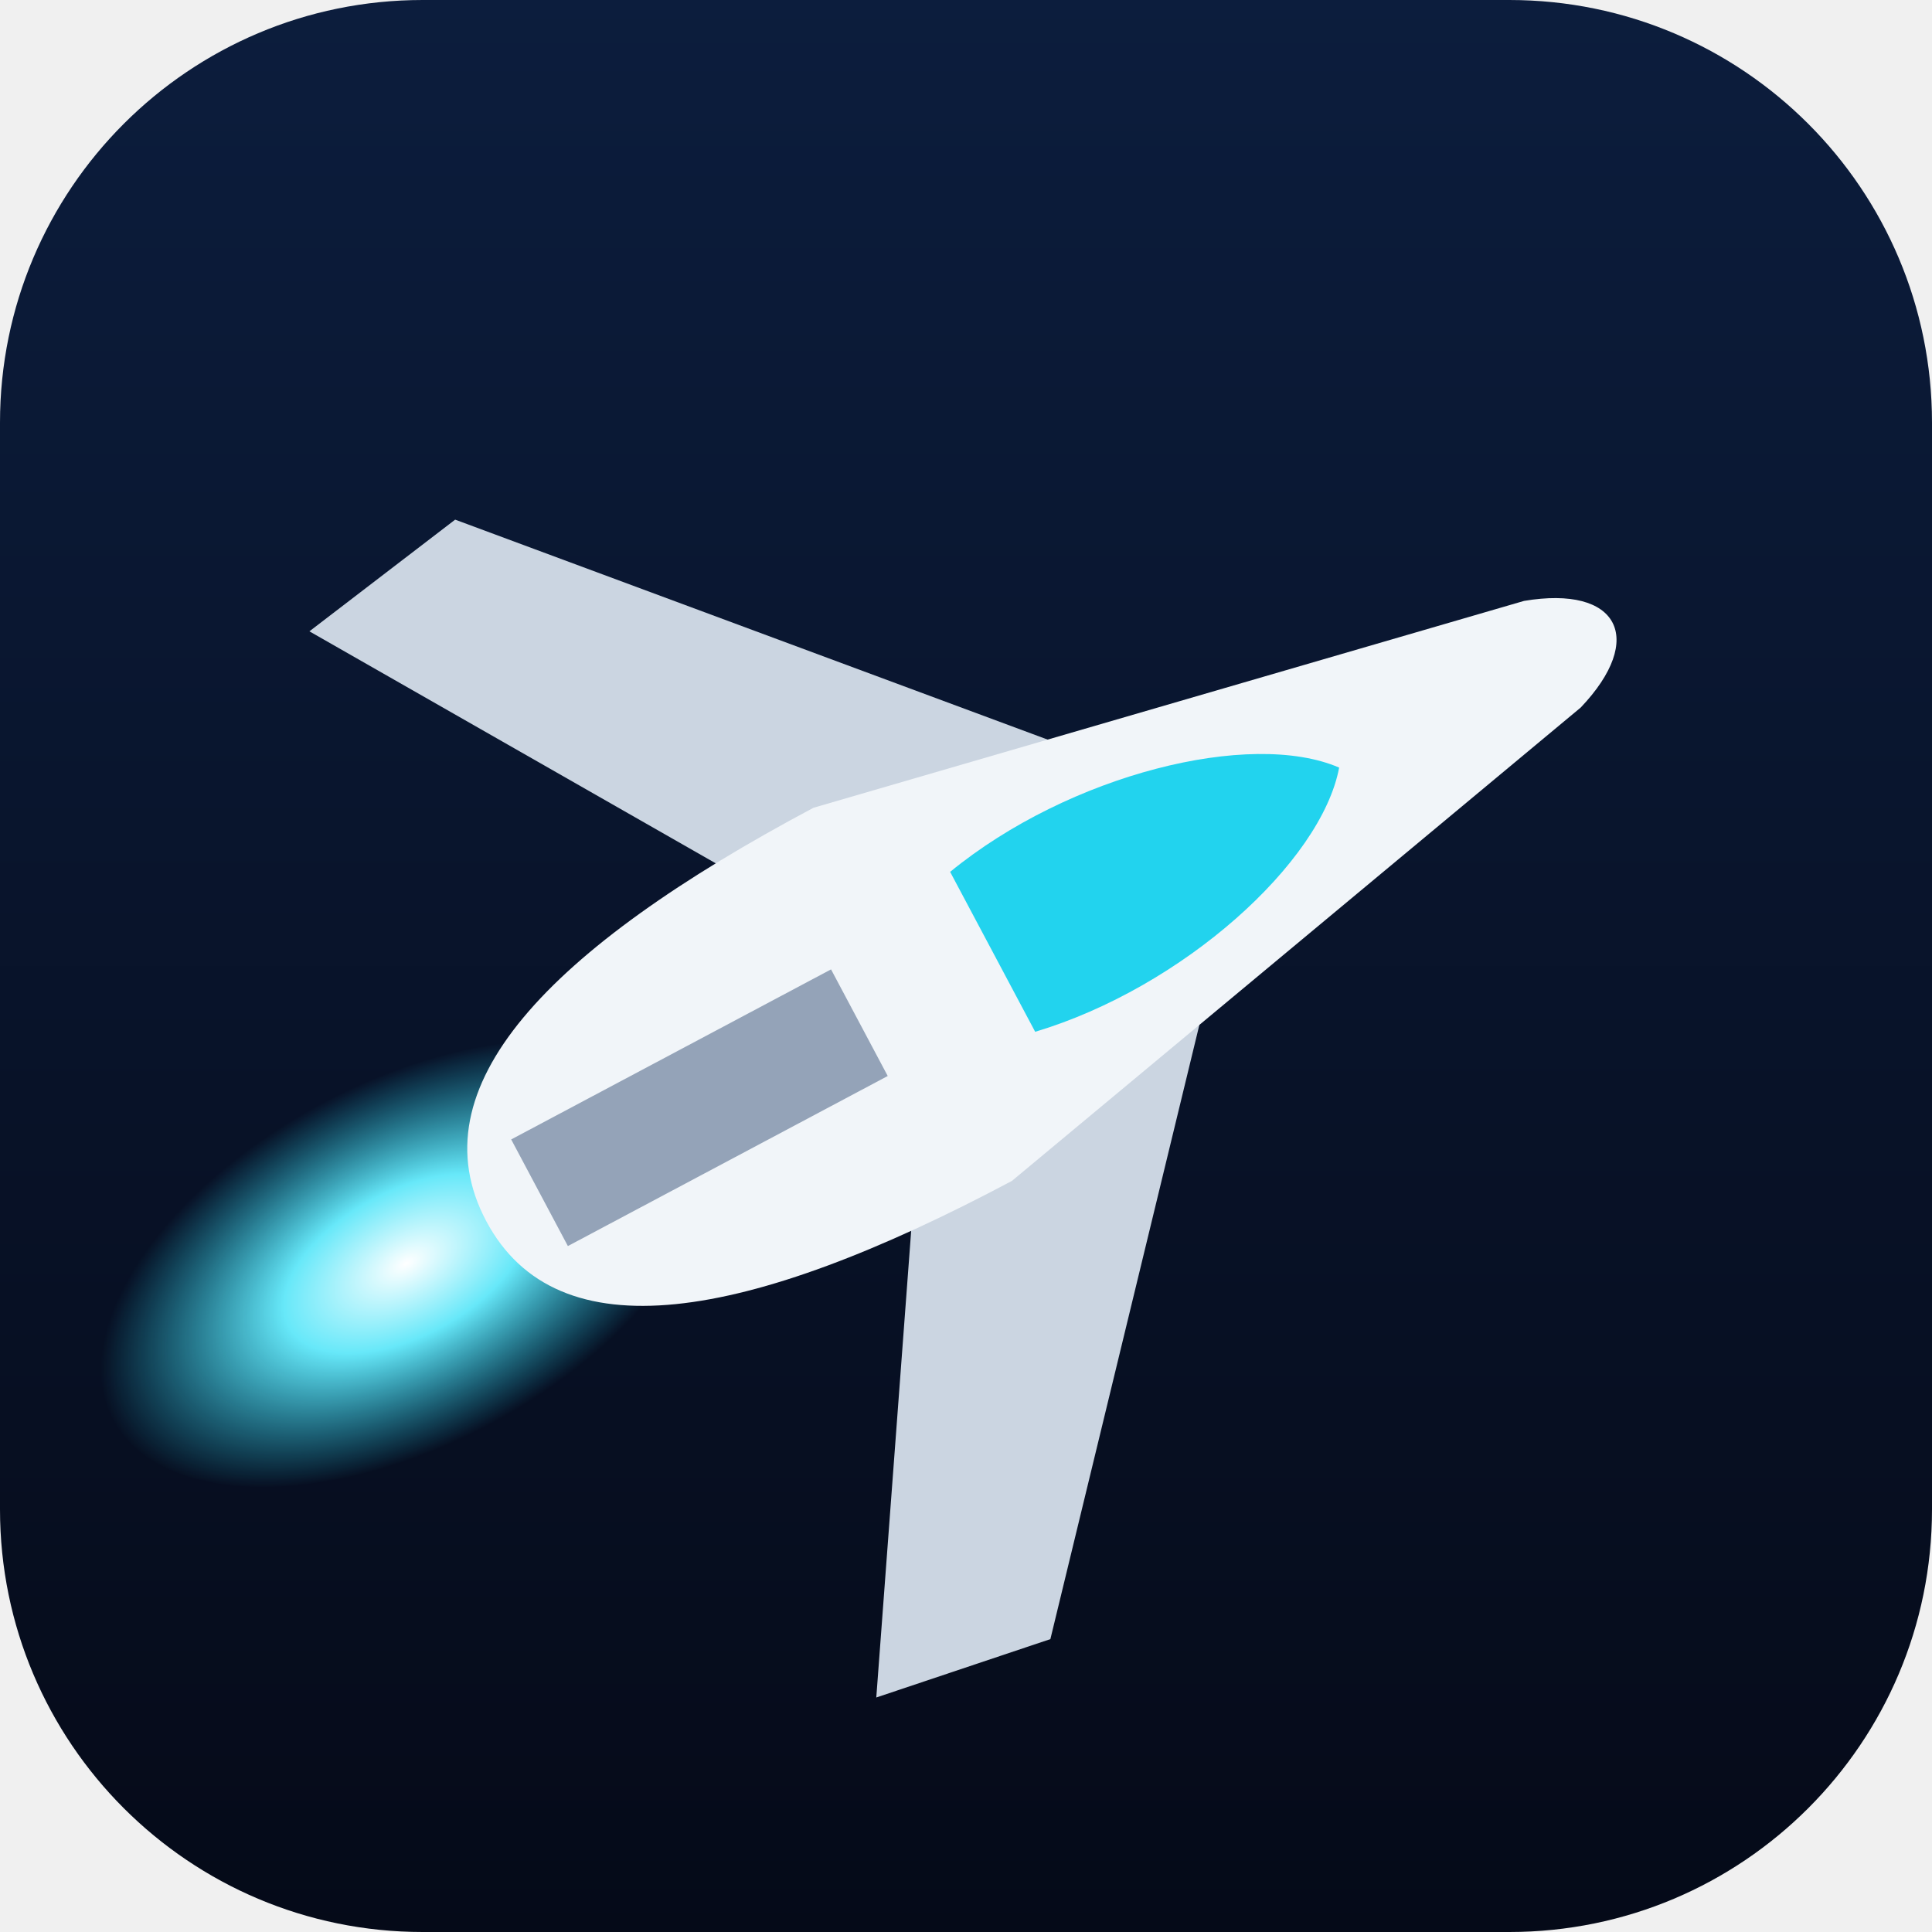
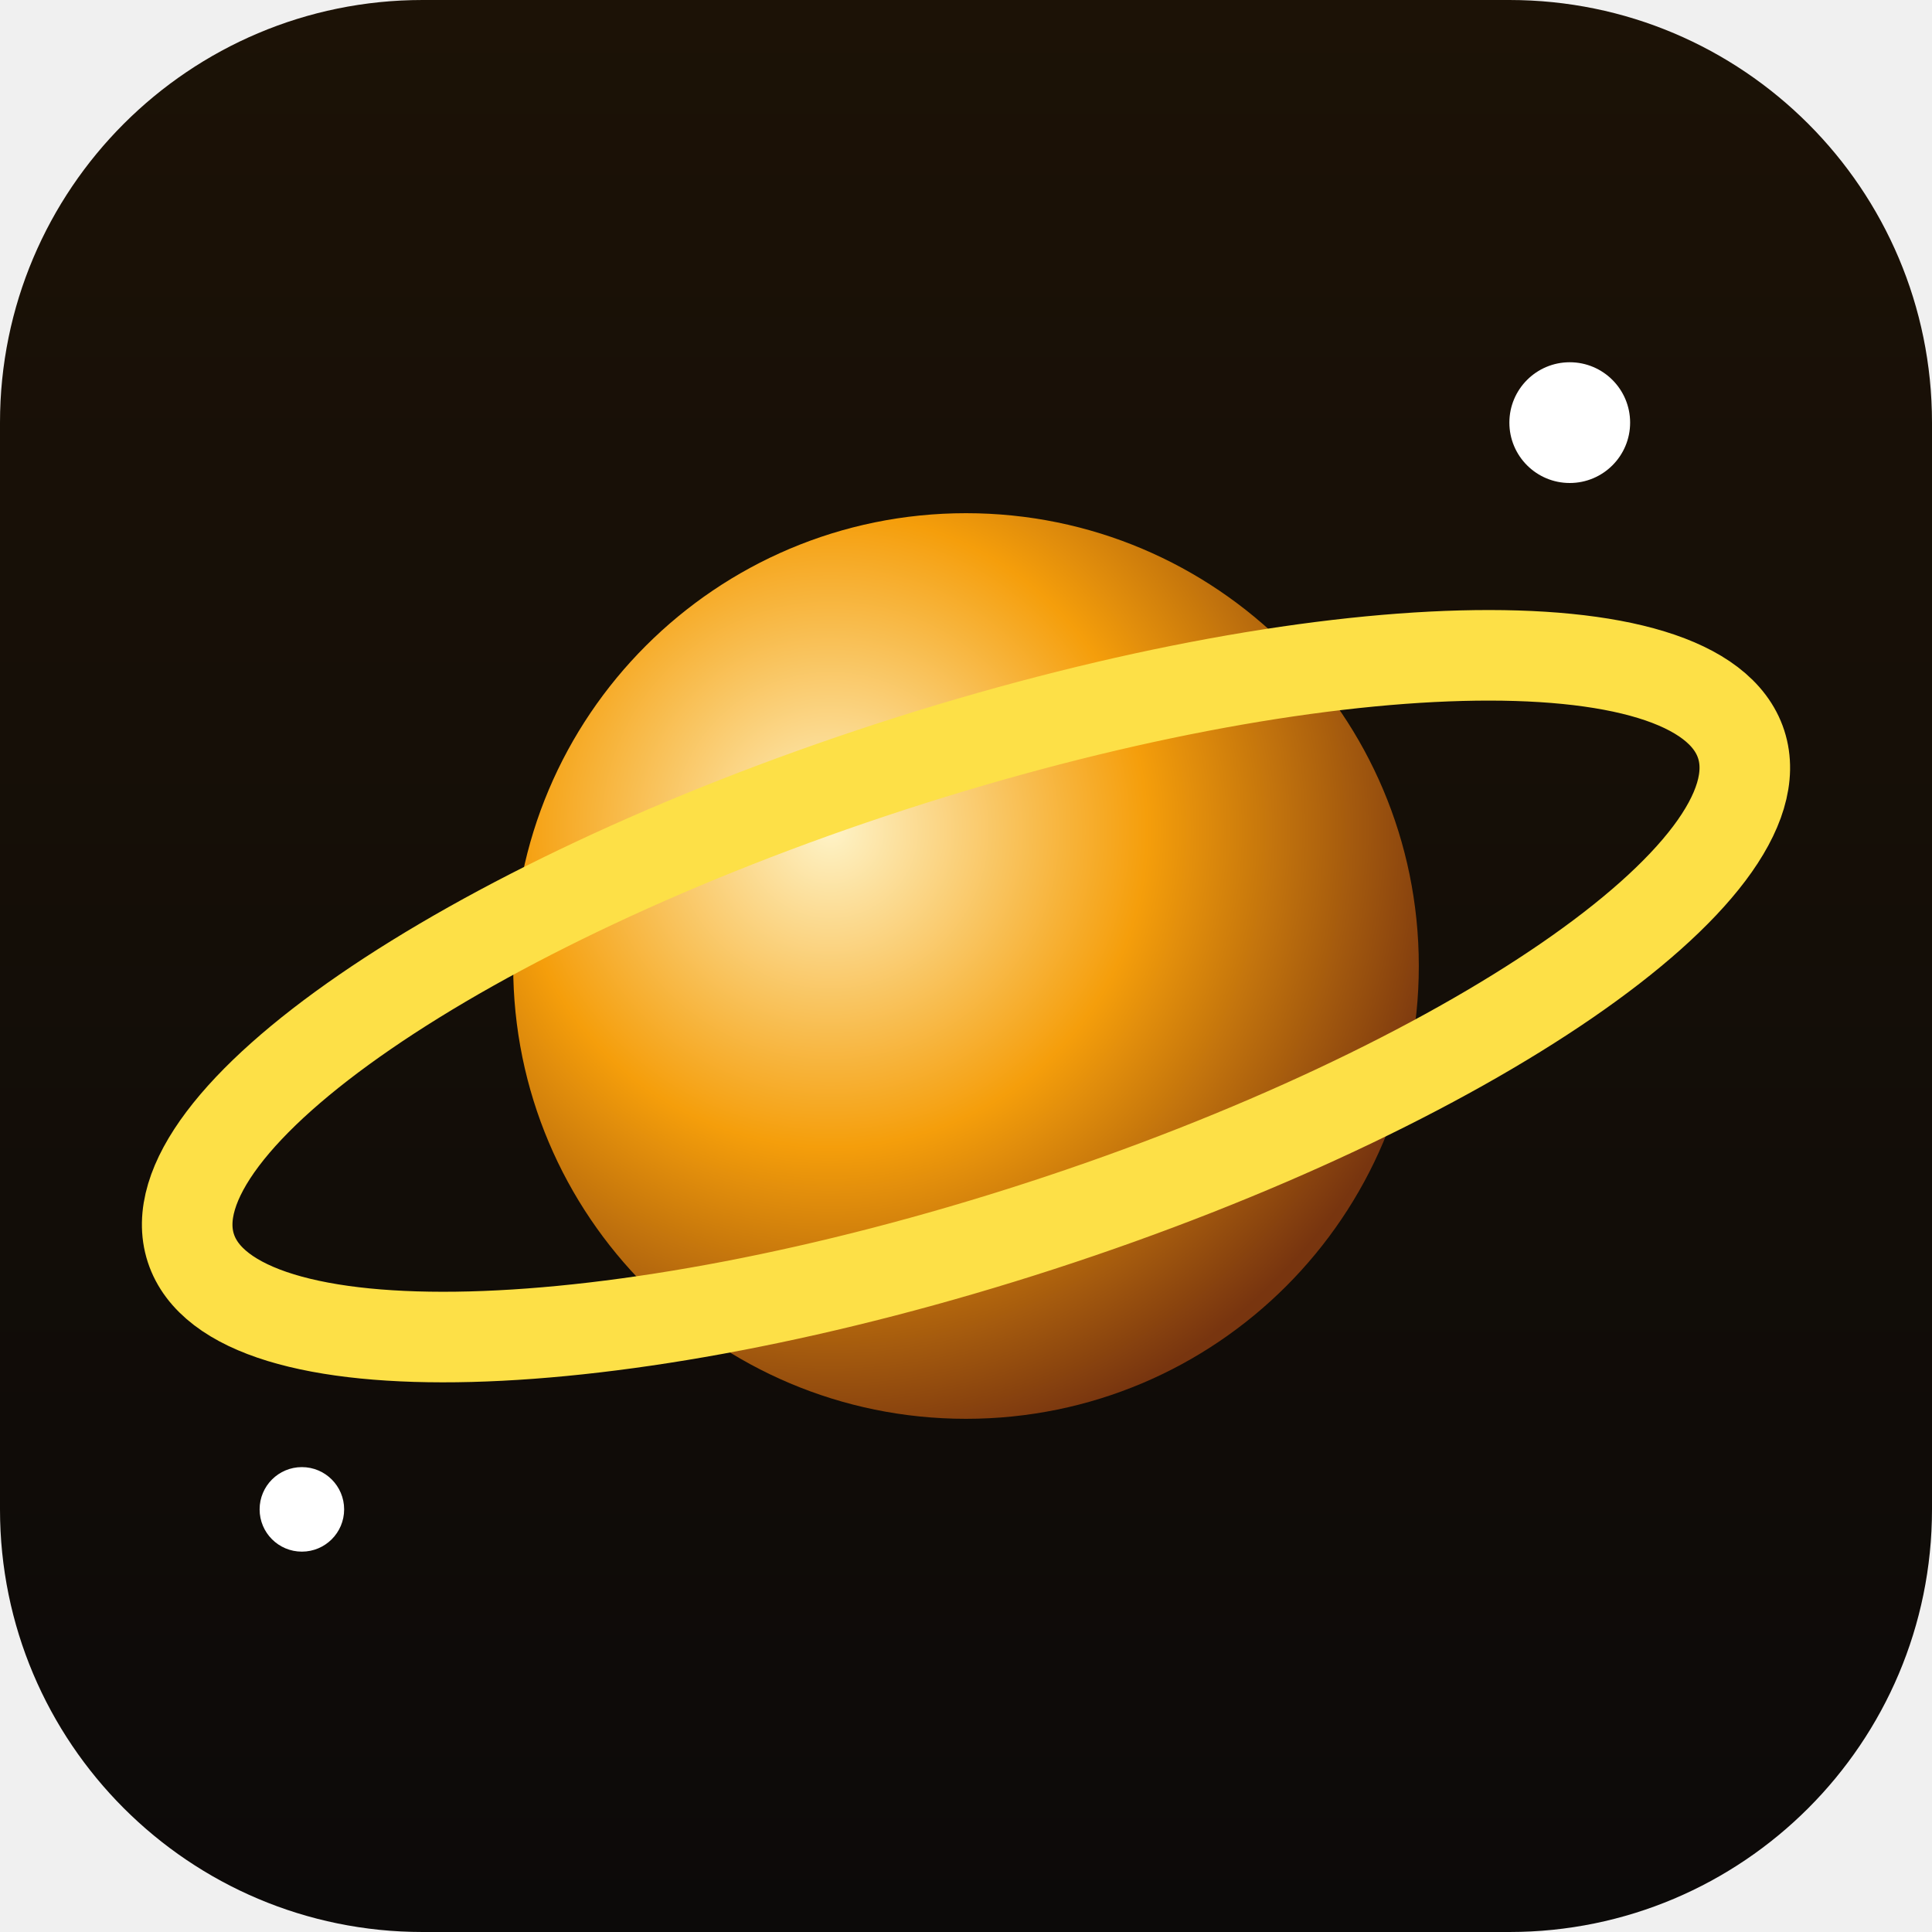
<svg xmlns="http://www.w3.org/2000/svg" viewBox="0 0 64 64">
  <defs>
-     <linearGradient id="b" x1="0" y1="0" x2="0" y2="1">
-       <stop offset="0" stop-color="#0c1d3d" />
-       <stop offset="1" stop-color="#050a18" />
+     <linearGradient id="bg" x1="0" y1="0" x2="0" y2="1">
+       <stop offset="0" stop-color="#1c1206" />
+       <stop offset="1" stop-color="#0c0a09" />
    </linearGradient>
-     <radialGradient id="f" cx=".5" cy=".5" r=".5">
-       <stop offset="0" stop-color="#fff" />
-       <stop offset=".4" stop-color="#67e8f9" />
-       <stop offset="1" stop-color="#22d3ee" stop-opacity="0" />
+   </defs>
+   <rect width="64" height="64" rx="14" fill="url(#bg)" />
+   <defs>
+     <radialGradient id="p" cx=".35" cy=".35" r=".7">
+       <stop offset="0" stop-color="#fef3c7" />
+       <stop offset=".5" stop-color="#f59e0b" />
+       <stop offset="1" stop-color="#78350f" />
    </radialGradient>
  </defs>
-   <rect width="64" height="64" rx="14" fill="url(#b)" />
-   <g transform="rotate(-28 32 32)">
-     <ellipse cx="11" cy="32" rx="11" ry="6" fill="url(#f)" />
-     <path d="M30 31 L18 12 L24 11 L40 29 Z M30 33 L18 52 L24 53 L40 35 Z" fill="#cbd5e1" />
-     <path d="M14 32 C14 27 20 25 30 25 L54 30 C57 31 57 33 54 34 L30 39 C20 39 14 37 14 32 Z" fill="#f1f5f9" />
-     <path d="M33 29 C38 28 44 29.5 46 32 C44 34.5 38 36 33 35 Z" fill="#22d3ee" />
-     <path d="M16 30 L28 30 L28 34 L16 34 Z" fill="#94a3b8" />
-   </g>
+   <circle cx="32" cy="32" r="15" fill="url(#p)" />
+   <ellipse cx="32" cy="33" rx="27" ry="8" fill="none" stroke="#fde047" stroke-width="3" transform="rotate(-18 32 33)" />
+   <path d="M17 26 A15 15 0 0 1 47 26" fill="none" stroke="#fde047" stroke-width="0" />
+   <circle cx="52" cy="14" r="2" fill="#fff" />
+   <circle cx="10" cy="50" r="1.4" fill="#fff" />
</svg>
